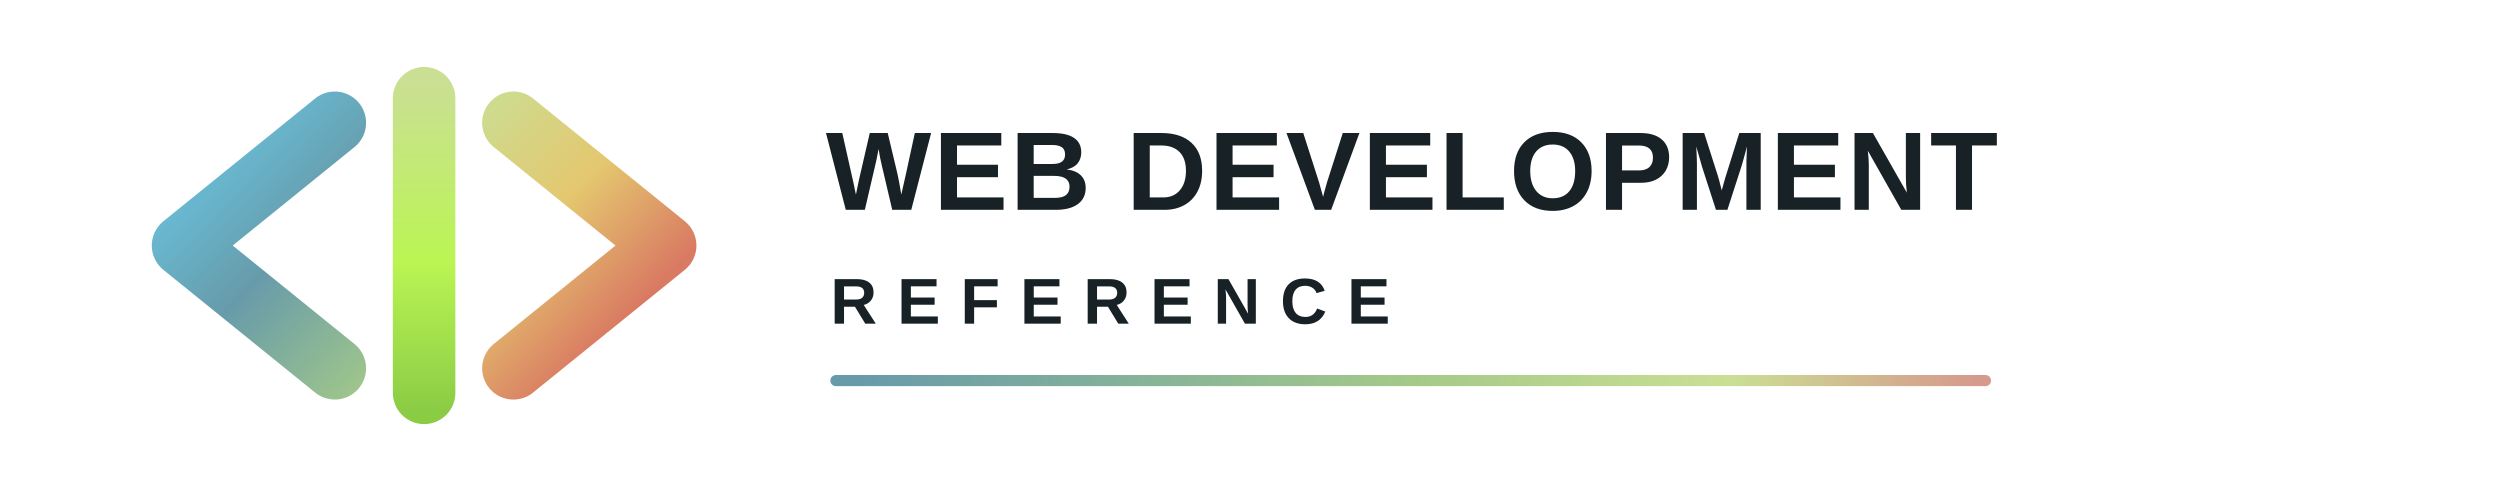
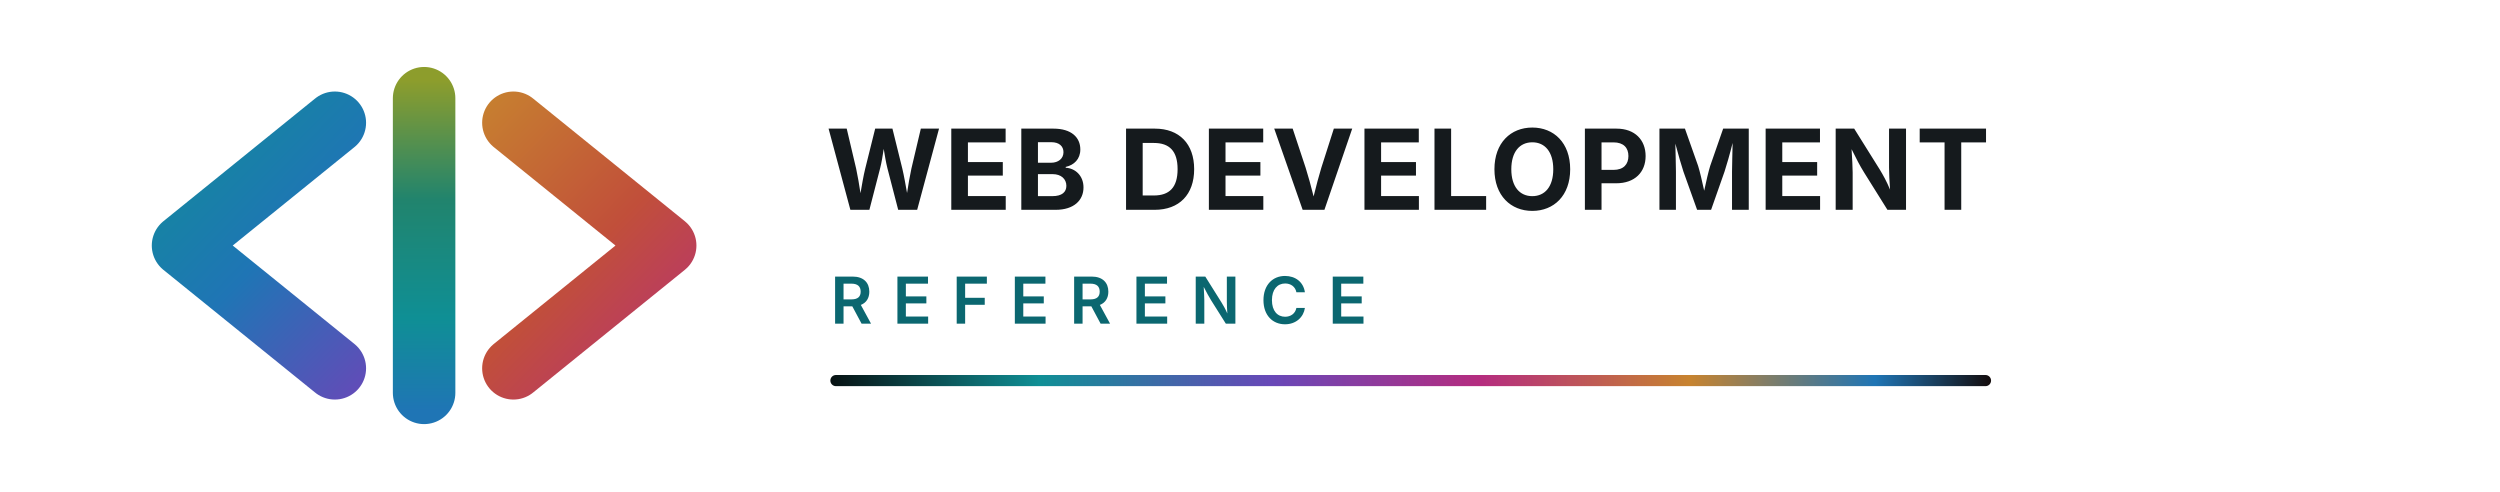
<svg xmlns="http://www.w3.org/2000/svg" viewBox="0 0 1120 220" role="img" aria-labelledby="title desc">
  <defs>
-     <linearGradient id="leftMark" x1="58" y1="52" x2="178" y2="168" gradientUnits="userSpaceOnUse">
-       <stop offset="0" stop-color="#69d4f5" />
-       <stop offset=".55" stop-color="#679baa" />
-       <stop offset="1" stop-color="#a5ca88" />
+     <linearGradient id="markLeft" x1="58" y1="52" x2="178" y2="168" gradientUnits="userSpaceOnUse">
+       <stop offset="0" stop-color="#0f8f95" />
+       <stop offset=".52" stop-color="#1f75b5" />
+       <stop offset="1" stop-color="#6848b8" />
    </linearGradient>
-     <linearGradient id="centerMark" x1="190" y1="36" x2="190" y2="184" gradientUnits="userSpaceOnUse">
-       <stop offset="0" stop-color="#cadf94" />
-       <stop offset=".55" stop-color="#baf553" />
-       <stop offset="1" stop-color="#8bcc45" />
+     <linearGradient id="markCenter" x1="190" y1="36" x2="190" y2="184" gradientUnits="userSpaceOnUse">
+       <stop offset="0" stop-color="#8d9d2c" />
+       <stop offset=".36" stop-color="#21846d" />
+       <stop offset=".72" stop-color="#0f8f95" />
+       <stop offset="1" stop-color="#1f75b5" />
    </linearGradient>
-     <linearGradient id="rightMark" x1="202" y1="52" x2="322" y2="168" gradientUnits="userSpaceOnUse">
-       <stop offset="0" stop-color="#cadf94" />
-       <stop offset=".38" stop-color="#e4c76f" />
-       <stop offset=".72" stop-color="#d97962" />
-       <stop offset="1" stop-color="#d69a8c" />
+     <linearGradient id="markRight" x1="202" y1="52" x2="322" y2="168" gradientUnits="userSpaceOnUse">
+       <stop offset="0" stop-color="#c7832f" />
+       <stop offset=".52" stop-color="#c14f3a" />
+       <stop offset="1" stop-color="#b52c7f" />
    </linearGradient>
-     <linearGradient id="accentLine" x1="385" y1="0" x2="885" y2="0" gradientUnits="userSpaceOnUse">
-       <stop offset="0" stop-color="#679baa" />
-       <stop offset=".5" stop-color="#a5ca88" />
-       <stop offset=".78" stop-color="#cadf94" />
-       <stop offset="1" stop-color="#d69a8c" />
+     <linearGradient id="accentLine" x1="372" y1="0" x2="892" y2="0" gradientUnits="userSpaceOnUse">
+       <stop offset="0" stop-color="#071112" />
+       <stop offset=".18" stop-color="#0f8f95" />
+       <stop offset=".38" stop-color="#6848b8" />
+       <stop offset=".56" stop-color="#b52c7f" />
+       <stop offset=".74" stop-color="#c7832f" />
+       <stop offset=".90" stop-color="#1f75b5" />
+       <stop offset="1" stop-color="#140c0c" />
    </linearGradient>
  </defs>
  <g fill="none" stroke-linecap="round" stroke-linejoin="round">
-     <path d="M150 55 82 110l68 55" stroke="url(#leftMark)" stroke-width="28" />
-     <path d="M190 44v132" stroke="url(#centerMark)" stroke-width="28" />
-     <path d="m230 55 68 55-68 55" stroke="url(#rightMark)" stroke-width="28" />
+     <path d="M150 55 82 110l68 55" stroke="url(#markLeft)" stroke-width="28" />
+     <path d="M190 44v132" stroke="url(#markCenter)" stroke-width="28" />
+     <path d="m230 55 68 55-68 55" stroke="url(#markRight)" stroke-width="28" />
  </g>
-   <g fill="#172126" font-family="Montserrat, Arial, sans-serif">
-     <text x="370" y="94" font-size="50" font-weight="700" letter-spacing="1">WEB DEVELOPMENT</text>
-     <text x="372" y="145" font-size="29" font-weight="600" letter-spacing="9">REFERENCE</text>
+   <g font-family="Montserrat, Inter, Arial, sans-serif">
+     <text x="370" y="94" fill="#151a1d" font-size="50" font-weight="700" letter-spacing="1">WEB DEVELOPMENT</text>
+     <text x="372" y="145" fill="#0b6770" font-size="29" font-weight="600" letter-spacing="9">REFERENCE</text>
  </g>
  <rect x="372" y="168" width="520" height="5" rx="2.5" fill="url(#accentLine)" />
</svg>
